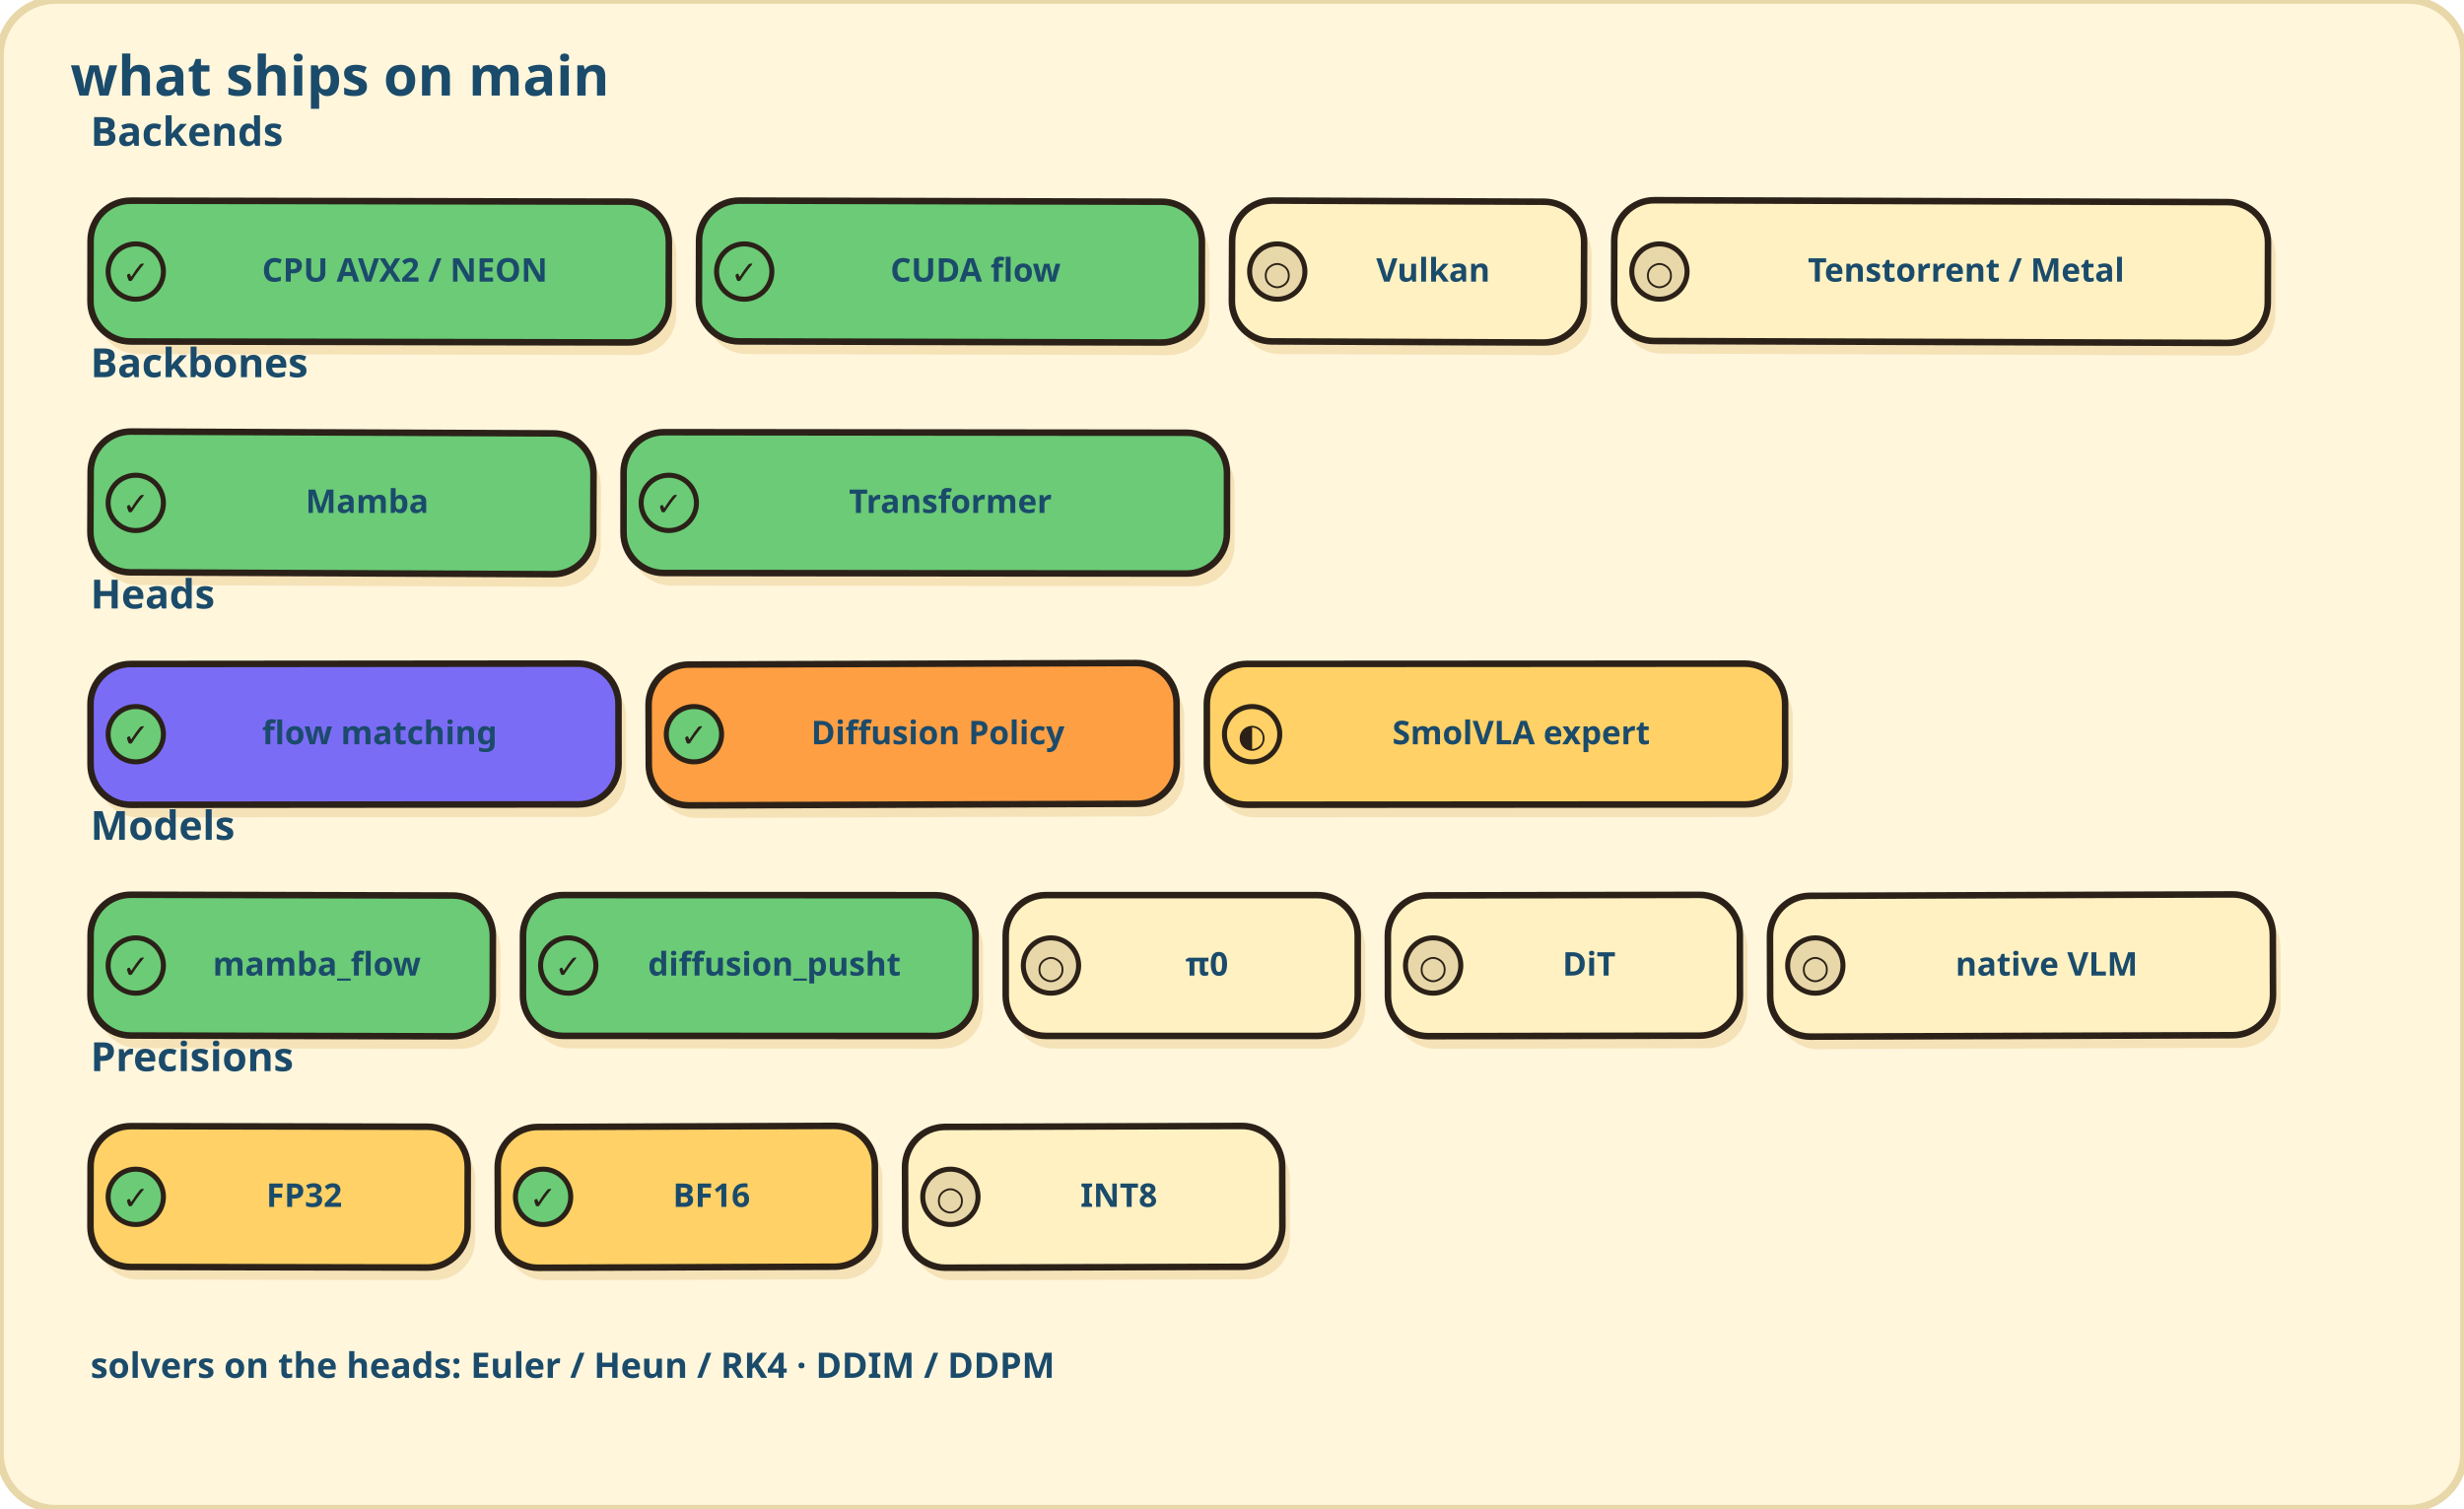
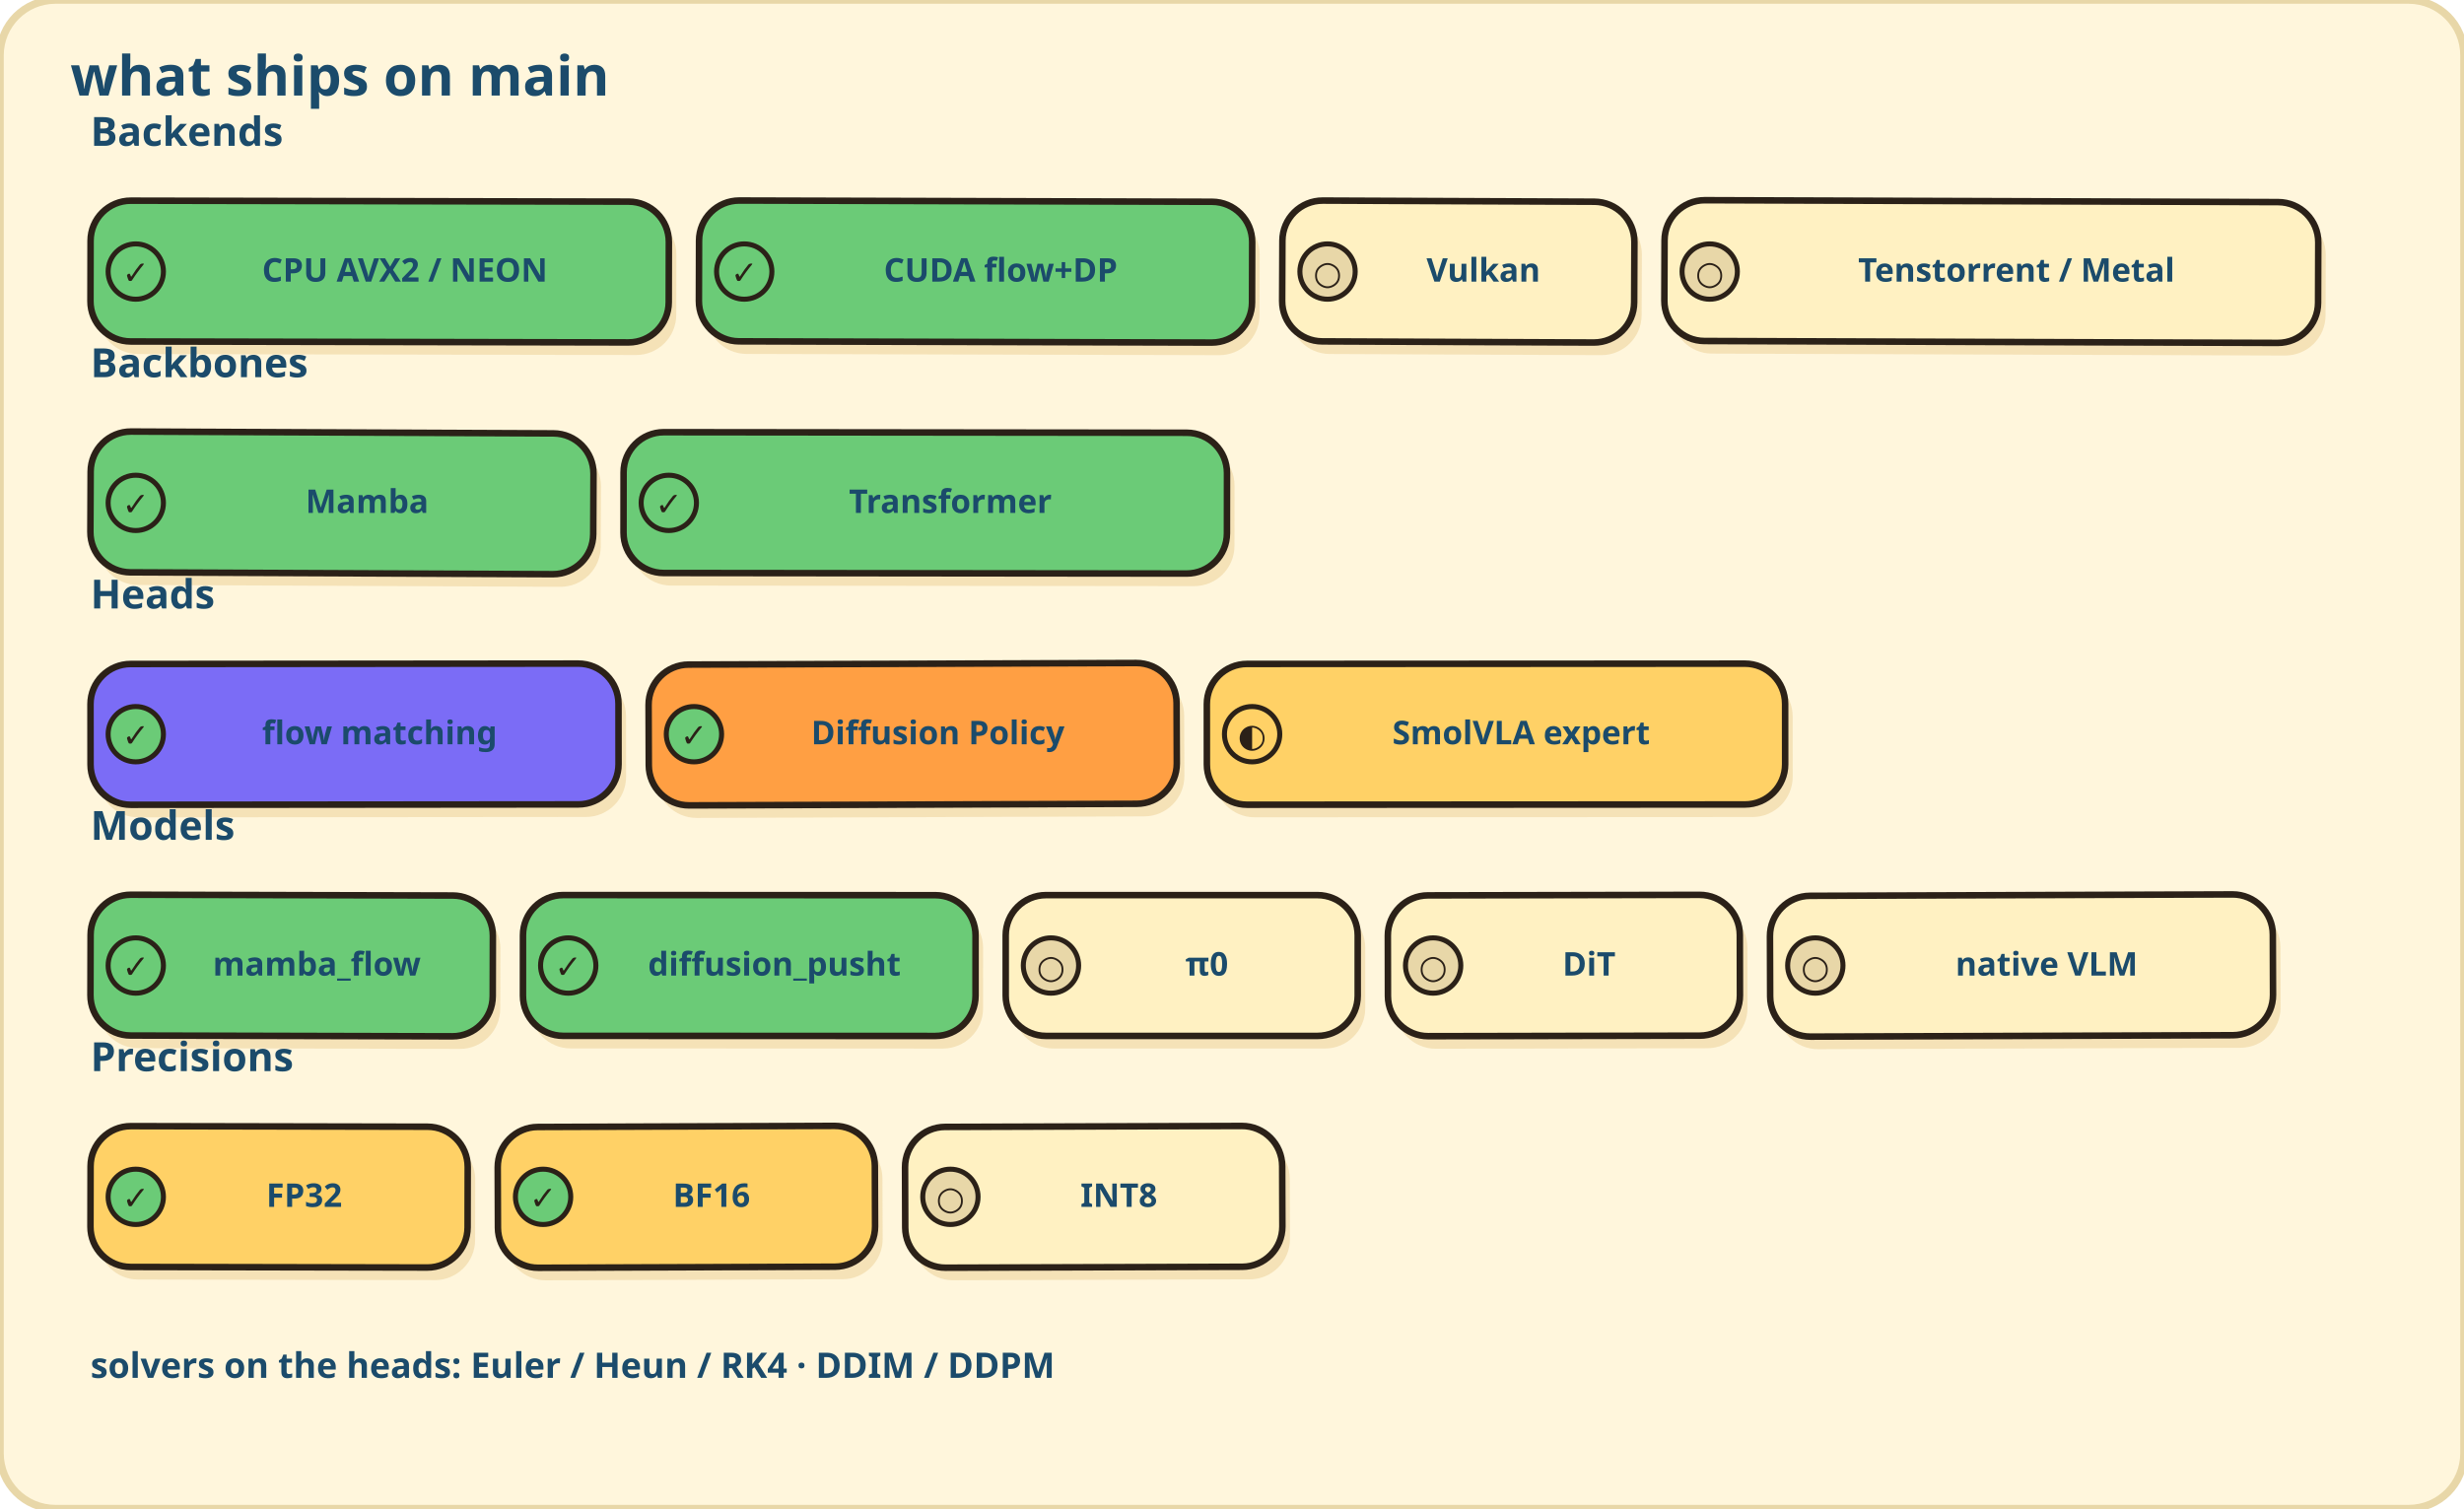
<svg xmlns="http://www.w3.org/2000/svg" viewBox="0 0 980 600" width="980" height="600" role="img">
  <defs>
    <marker id="status-arr" markerWidth="10" markerHeight="10" refX="8" refY="3.2" orient="auto">
      <path d="M0,0 L10,3.2 L0,6.4 Z" fill="#2B2118" />
    </marker>
  </defs>
  <rect width="100%" height="100%" rx="22" fill="#FFF6DC" stroke="#E8D7A8" stroke-width="3" />
  <text x="28" y="38" font-size="22" font-family="Trebuchet MS, Segoe UI, sans-serif" font-weight="800" fill="#1B4B6B">what ships on main</text>
  <text x="36" y="58" text-anchor="start" font-size="16" font-family="Trebuchet MS, Segoe UI, sans-serif" font-weight="800" fill="#1B4B6B">Backends</text>
  <g transform="rotate(0.11 151 108)">
    <rect x="39" y="85" width="230" height="56" rx="16" fill="#E8C98A" opacity="0.45" />
    <rect x="36" y="80" width="230" height="56" rx="16" fill="#6BCB77" stroke="#2B2118" stroke-width="2.6" />
  </g>
  <circle cx="54" cy="108" r="11" fill="#6BCB77" stroke="#2B2118" stroke-width="2" />
  <text x="54" y="113" text-anchor="middle" font-size="13" font-family="Trebuchet MS, Segoe UI, sans-serif" font-weight="800" fill="#2B2118">✓</text>
  <text x="161" y="112" text-anchor="middle" font-size="13" font-family="Trebuchet MS, Segoe UI, sans-serif" font-weight="800" fill="#1B4B6B">CPU  AVX2 / NEON</text>
-   <g transform="rotate(0.15 378 108)">
-     <rect x="281" y="85" width="200" height="56" rx="16" fill="#E8C98A" opacity="0.45" />
-     <rect x="278" y="80" width="200" height="56" rx="16" fill="#6BCB77" stroke="#2B2118" stroke-width="2.6" />
+   <g transform="rotate(0.15 388 108)">
+     <rect x="281" y="85" width="220" height="56" rx="16" fill="#E8C98A" opacity="0.45" />
+     <rect x="278" y="80" width="220" height="56" rx="16" fill="#6BCB77" stroke="#2B2118" stroke-width="2.6" />
  </g>
  <circle cx="296" cy="108" r="11" fill="#6BCB77" stroke="#2B2118" stroke-width="2" />
  <text x="296" y="113" text-anchor="middle" font-size="13" font-family="Trebuchet MS, Segoe UI, sans-serif" font-weight="800" fill="#2B2118">✓</text>
-   <text x="388" y="112" text-anchor="middle" font-size="13" font-family="Trebuchet MS, Segoe UI, sans-serif" font-weight="800" fill="#1B4B6B">CUDA flow</text>
-   <g transform="rotate(0.24 560 108)">
-     <rect x="493" y="85" width="140" height="56" rx="16" fill="#E8C98A" opacity="0.45" />
-     <rect x="490" y="80" width="140" height="56" rx="16" fill="#FFF1C2" stroke="#2B2118" stroke-width="2.6" />
+   <text x="398" y="112" text-anchor="middle" font-size="13" font-family="Trebuchet MS, Segoe UI, sans-serif" font-weight="800" fill="#1B4B6B">CUDA flow+DP</text>
+   <g transform="rotate(0.24 580 108)">
+     <rect x="513" y="85" width="140" height="56" rx="16" fill="#E8C98A" opacity="0.45" />
+     <rect x="510" y="80" width="140" height="56" rx="16" fill="#FFF1C2" stroke="#2B2118" stroke-width="2.6" />
  </g>
-   <circle cx="508" cy="108" r="11" fill="#E8D7A8" stroke="#2B2118" stroke-width="2" />
-   <text x="508" y="113" text-anchor="middle" font-size="13" font-family="Trebuchet MS, Segoe UI, sans-serif" font-weight="800" fill="#2B2118">○</text>
-   <text x="570" y="112" text-anchor="middle" font-size="13" font-family="Trebuchet MS, Segoe UI, sans-serif" font-weight="800" fill="#1B4B6B">Vulkan</text>
-   <g transform="rotate(0.19 772 108)">
-     <rect x="645" y="85" width="260" height="56" rx="16" fill="#E8C98A" opacity="0.45" />
-     <rect x="642" y="80" width="260" height="56" rx="16" fill="#FFF1C2" stroke="#2B2118" stroke-width="2.6" />
+   <circle cx="528" cy="108" r="11" fill="#E8D7A8" stroke="#2B2118" stroke-width="2" />
+   <text x="528" y="113" text-anchor="middle" font-size="13" font-family="Trebuchet MS, Segoe UI, sans-serif" font-weight="800" fill="#2B2118">○</text>
+   <text x="590" y="112" text-anchor="middle" font-size="13" font-family="Trebuchet MS, Segoe UI, sans-serif" font-weight="800" fill="#1B4B6B">Vulkan</text>
+   <g transform="rotate(0.19 792 108)">
+     <rect x="665" y="85" width="260" height="56" rx="16" fill="#E8C98A" opacity="0.45" />
+     <rect x="662" y="80" width="260" height="56" rx="16" fill="#FFF1C2" stroke="#2B2118" stroke-width="2.6" />
  </g>
-   <circle cx="660" cy="108" r="11" fill="#E8D7A8" stroke="#2B2118" stroke-width="2" />
-   <text x="660" y="113" text-anchor="middle" font-size="13" font-family="Trebuchet MS, Segoe UI, sans-serif" font-weight="800" fill="#2B2118">○</text>
-   <text x="782" y="112" text-anchor="middle" font-size="13" font-family="Trebuchet MS, Segoe UI, sans-serif" font-weight="800" fill="#1B4B6B">Tenstorrent / Metal</text>
+   <circle cx="680" cy="108" r="11" fill="#E8D7A8" stroke="#2B2118" stroke-width="2" />
+   <text x="680" y="113" text-anchor="middle" font-size="13" font-family="Trebuchet MS, Segoe UI, sans-serif" font-weight="800" fill="#2B2118">○</text>
+   <text x="802" y="112" text-anchor="middle" font-size="13" font-family="Trebuchet MS, Segoe UI, sans-serif" font-weight="800" fill="#1B4B6B">Tenstorrent / Metal</text>
  <text x="36" y="150" text-anchor="start" font-size="16" font-family="Trebuchet MS, Segoe UI, sans-serif" font-weight="800" fill="#1B4B6B">Backbones</text>
  <g transform="rotate(0.25 136 200)">
    <rect x="39" y="177" width="200" height="56" rx="16" fill="#E8C98A" opacity="0.45" />
    <rect x="36" y="172" width="200" height="56" rx="16" fill="#6BCB77" stroke="#2B2118" stroke-width="2.6" />
  </g>
  <circle cx="54" cy="200" r="11" fill="#6BCB77" stroke="#2B2118" stroke-width="2" />
  <text x="54" y="205" text-anchor="middle" font-size="13" font-family="Trebuchet MS, Segoe UI, sans-serif" font-weight="800" fill="#2B2118">✓</text>
  <text x="146" y="204" text-anchor="middle" font-size="13" font-family="Trebuchet MS, Segoe UI, sans-serif" font-weight="800" fill="#1B4B6B">Mamba</text>
  <g transform="rotate(0.06 368 200)">
    <rect x="251" y="177" width="240" height="56" rx="16" fill="#E8C98A" opacity="0.45" />
    <rect x="248" y="172" width="240" height="56" rx="16" fill="#6BCB77" stroke="#2B2118" stroke-width="2.6" />
  </g>
  <circle cx="266" cy="200" r="11" fill="#6BCB77" stroke="#2B2118" stroke-width="2" />
  <text x="266" y="205" text-anchor="middle" font-size="13" font-family="Trebuchet MS, Segoe UI, sans-serif" font-weight="800" fill="#2B2118">✓</text>
  <text x="378" y="204" text-anchor="middle" font-size="13" font-family="Trebuchet MS, Segoe UI, sans-serif" font-weight="800" fill="#1B4B6B">Transformer</text>
  <text x="36" y="242" text-anchor="start" font-size="16" font-family="Trebuchet MS, Segoe UI, sans-serif" font-weight="800" fill="#1B4B6B">Heads</text>
  <g transform="rotate(-0.05 141 292)">
    <rect x="39" y="269" width="210" height="56" rx="16" fill="#E8C98A" opacity="0.45" />
    <rect x="36" y="264" width="210" height="56" rx="16" fill="#7B6CF6" stroke="#2B2118" stroke-width="2.6" />
  </g>
  <circle cx="54" cy="292" r="11" fill="#6BCB77" stroke="#2B2118" stroke-width="2" />
  <text x="54" y="297" text-anchor="middle" font-size="13" font-family="Trebuchet MS, Segoe UI, sans-serif" font-weight="800" fill="#2B2118">✓</text>
  <text x="151" y="296" text-anchor="middle" font-size="13" font-family="Trebuchet MS, Segoe UI, sans-serif" font-weight="800" fill="#1B4B6B">flow matching</text>
  <g transform="rotate(-0.20 363 292)">
    <rect x="261" y="269" width="210" height="56" rx="16" fill="#E8C98A" opacity="0.45" />
    <rect x="258" y="264" width="210" height="56" rx="16" fill="#FF9F43" stroke="#2B2118" stroke-width="2.6" />
  </g>
  <circle cx="276" cy="292" r="11" fill="#6BCB77" stroke="#2B2118" stroke-width="2" />
  <text x="276" y="297" text-anchor="middle" font-size="13" font-family="Trebuchet MS, Segoe UI, sans-serif" font-weight="800" fill="#2B2118">✓</text>
  <text x="373" y="296" text-anchor="middle" font-size="13" font-family="Trebuchet MS, Segoe UI, sans-serif" font-weight="800" fill="#1B4B6B">Diffusion Policy</text>
  <g transform="rotate(-0.03 595 292)">
    <rect x="483" y="269" width="230" height="56" rx="16" fill="#E8C98A" opacity="0.45" />
    <rect x="480" y="264" width="230" height="56" rx="16" fill="#FFD166" stroke="#2B2118" stroke-width="2.6" />
  </g>
  <circle cx="498" cy="292" r="11" fill="#FFD166" stroke="#2B2118" stroke-width="2" />
  <text x="498" y="297" text-anchor="middle" font-size="13" font-family="Trebuchet MS, Segoe UI, sans-serif" font-weight="800" fill="#2B2118">◐</text>
  <text x="605" y="296" text-anchor="middle" font-size="13" font-family="Trebuchet MS, Segoe UI, sans-serif" font-weight="800" fill="#1B4B6B">SmolVLA expert</text>
  <text x="36" y="334" text-anchor="start" font-size="16" font-family="Trebuchet MS, Segoe UI, sans-serif" font-weight="800" fill="#1B4B6B">Models</text>
  <g transform="rotate(0.14 116 384)">
    <rect x="39" y="361" width="160" height="56" rx="16" fill="#E8C98A" opacity="0.45" />
    <rect x="36" y="356" width="160" height="56" rx="16" fill="#6BCB77" stroke="#2B2118" stroke-width="2.6" />
  </g>
  <circle cx="54" cy="384" r="11" fill="#6BCB77" stroke="#2B2118" stroke-width="2" />
  <text x="54" y="389" text-anchor="middle" font-size="13" font-family="Trebuchet MS, Segoe UI, sans-serif" font-weight="800" fill="#2B2118">✓</text>
  <text x="126" y="388" text-anchor="middle" font-size="13" font-family="Trebuchet MS, Segoe UI, sans-serif" font-weight="800" fill="#1B4B6B">mamba_flow</text>
  <g transform="rotate(0.02 298 384)">
    <rect x="211" y="361" width="180" height="56" rx="16" fill="#E8C98A" opacity="0.45" />
    <rect x="208" y="356" width="180" height="56" rx="16" fill="#6BCB77" stroke="#2B2118" stroke-width="2.6" />
  </g>
  <circle cx="226" cy="384" r="11" fill="#6BCB77" stroke="#2B2118" stroke-width="2" />
  <text x="226" y="389" text-anchor="middle" font-size="13" font-family="Trebuchet MS, Segoe UI, sans-serif" font-weight="800" fill="#2B2118">✓</text>
  <text x="308" y="388" text-anchor="middle" font-size="13" font-family="Trebuchet MS, Segoe UI, sans-serif" font-weight="800" fill="#1B4B6B">diffusion_pusht</text>
  <g transform="rotate(-0.00 470 384)">
    <rect x="403" y="361" width="140" height="56" rx="16" fill="#E8C98A" opacity="0.45" />
    <rect x="400" y="356" width="140" height="56" rx="16" fill="#FFF1C2" stroke="#2B2118" stroke-width="2.6" />
  </g>
  <circle cx="418" cy="384" r="11" fill="#E8D7A8" stroke="#2B2118" stroke-width="2" />
  <text x="418" y="389" text-anchor="middle" font-size="13" font-family="Trebuchet MS, Segoe UI, sans-serif" font-weight="800" fill="#2B2118">○</text>
  <text x="480" y="388" text-anchor="middle" font-size="13" font-family="Trebuchet MS, Segoe UI, sans-serif" font-weight="800" fill="#1B4B6B">π0</text>
  <g transform="rotate(-0.11 622 384)">
    <rect x="555" y="361" width="140" height="56" rx="16" fill="#E8C98A" opacity="0.45" />
    <rect x="552" y="356" width="140" height="56" rx="16" fill="#FFF1C2" stroke="#2B2118" stroke-width="2.6" />
  </g>
  <circle cx="570" cy="384" r="11" fill="#E8D7A8" stroke="#2B2118" stroke-width="2" />
  <text x="570" y="389" text-anchor="middle" font-size="13" font-family="Trebuchet MS, Segoe UI, sans-serif" font-weight="800" fill="#2B2118">○</text>
  <text x="632" y="388" text-anchor="middle" font-size="13" font-family="Trebuchet MS, Segoe UI, sans-serif" font-weight="800" fill="#1B4B6B">DiT</text>
  <g transform="rotate(-0.19 804 384)">
    <rect x="707" y="361" width="200" height="56" rx="16" fill="#E8C98A" opacity="0.45" />
    <rect x="704" y="356" width="200" height="56" rx="16" fill="#FFF1C2" stroke="#2B2118" stroke-width="2.6" />
  </g>
  <circle cx="722" cy="384" r="11" fill="#E8D7A8" stroke="#2B2118" stroke-width="2" />
  <text x="722" y="389" text-anchor="middle" font-size="13" font-family="Trebuchet MS, Segoe UI, sans-serif" font-weight="800" fill="#2B2118">○</text>
  <text x="814" y="388" text-anchor="middle" font-size="13" font-family="Trebuchet MS, Segoe UI, sans-serif" font-weight="800" fill="#1B4B6B">native VLM</text>
  <text x="36" y="426" text-anchor="start" font-size="16" font-family="Trebuchet MS, Segoe UI, sans-serif" font-weight="800" fill="#1B4B6B">Precisions</text>
  <g transform="rotate(0.11 111 476)">
    <rect x="39" y="453" width="150" height="56" rx="16" fill="#E8C98A" opacity="0.45" />
    <rect x="36" y="448" width="150" height="56" rx="16" fill="#FFD166" stroke="#2B2118" stroke-width="2.6" />
  </g>
  <circle cx="54" cy="476" r="11" fill="#6BCB77" stroke="#2B2118" stroke-width="2" />
  <text x="54" y="481" text-anchor="middle" font-size="13" font-family="Trebuchet MS, Segoe UI, sans-serif" font-weight="800" fill="#2B2118">✓</text>
  <text x="121" y="480" text-anchor="middle" font-size="13" font-family="Trebuchet MS, Segoe UI, sans-serif" font-weight="800" fill="#1B4B6B">FP32</text>
  <g transform="rotate(-0.21 273 476)">
    <rect x="201" y="453" width="150" height="56" rx="16" fill="#E8C98A" opacity="0.45" />
    <rect x="198" y="448" width="150" height="56" rx="16" fill="#FFD166" stroke="#2B2118" stroke-width="2.6" />
  </g>
  <circle cx="216" cy="476" r="11" fill="#6BCB77" stroke="#2B2118" stroke-width="2" />
  <text x="216" y="481" text-anchor="middle" font-size="13" font-family="Trebuchet MS, Segoe UI, sans-serif" font-weight="800" fill="#2B2118">✓</text>
  <text x="283" y="480" text-anchor="middle" font-size="13" font-family="Trebuchet MS, Segoe UI, sans-serif" font-weight="800" fill="#1B4B6B">BF16</text>
  <g transform="rotate(-0.18 435 476)">
    <rect x="363" y="453" width="150" height="56" rx="16" fill="#E8C98A" opacity="0.45" />
    <rect x="360" y="448" width="150" height="56" rx="16" fill="#FFF1C2" stroke="#2B2118" stroke-width="2.6" />
  </g>
  <circle cx="378" cy="476" r="11" fill="#E8D7A8" stroke="#2B2118" stroke-width="2" />
  <text x="378" y="481" text-anchor="middle" font-size="13" font-family="Trebuchet MS, Segoe UI, sans-serif" font-weight="800" fill="#2B2118">○</text>
  <text x="445" y="480" text-anchor="middle" font-size="13" font-family="Trebuchet MS, Segoe UI, sans-serif" font-weight="800" fill="#1B4B6B">INT8</text>
  <text x="36" y="548" text-anchor="start" font-size="14" font-family="Trebuchet MS, Segoe UI, sans-serif" font-weight="800" fill="#1B4B6B">solvers on the heads:  Euler / Heun / RK4   ·   DDIM / DDPM</text>
</svg>
